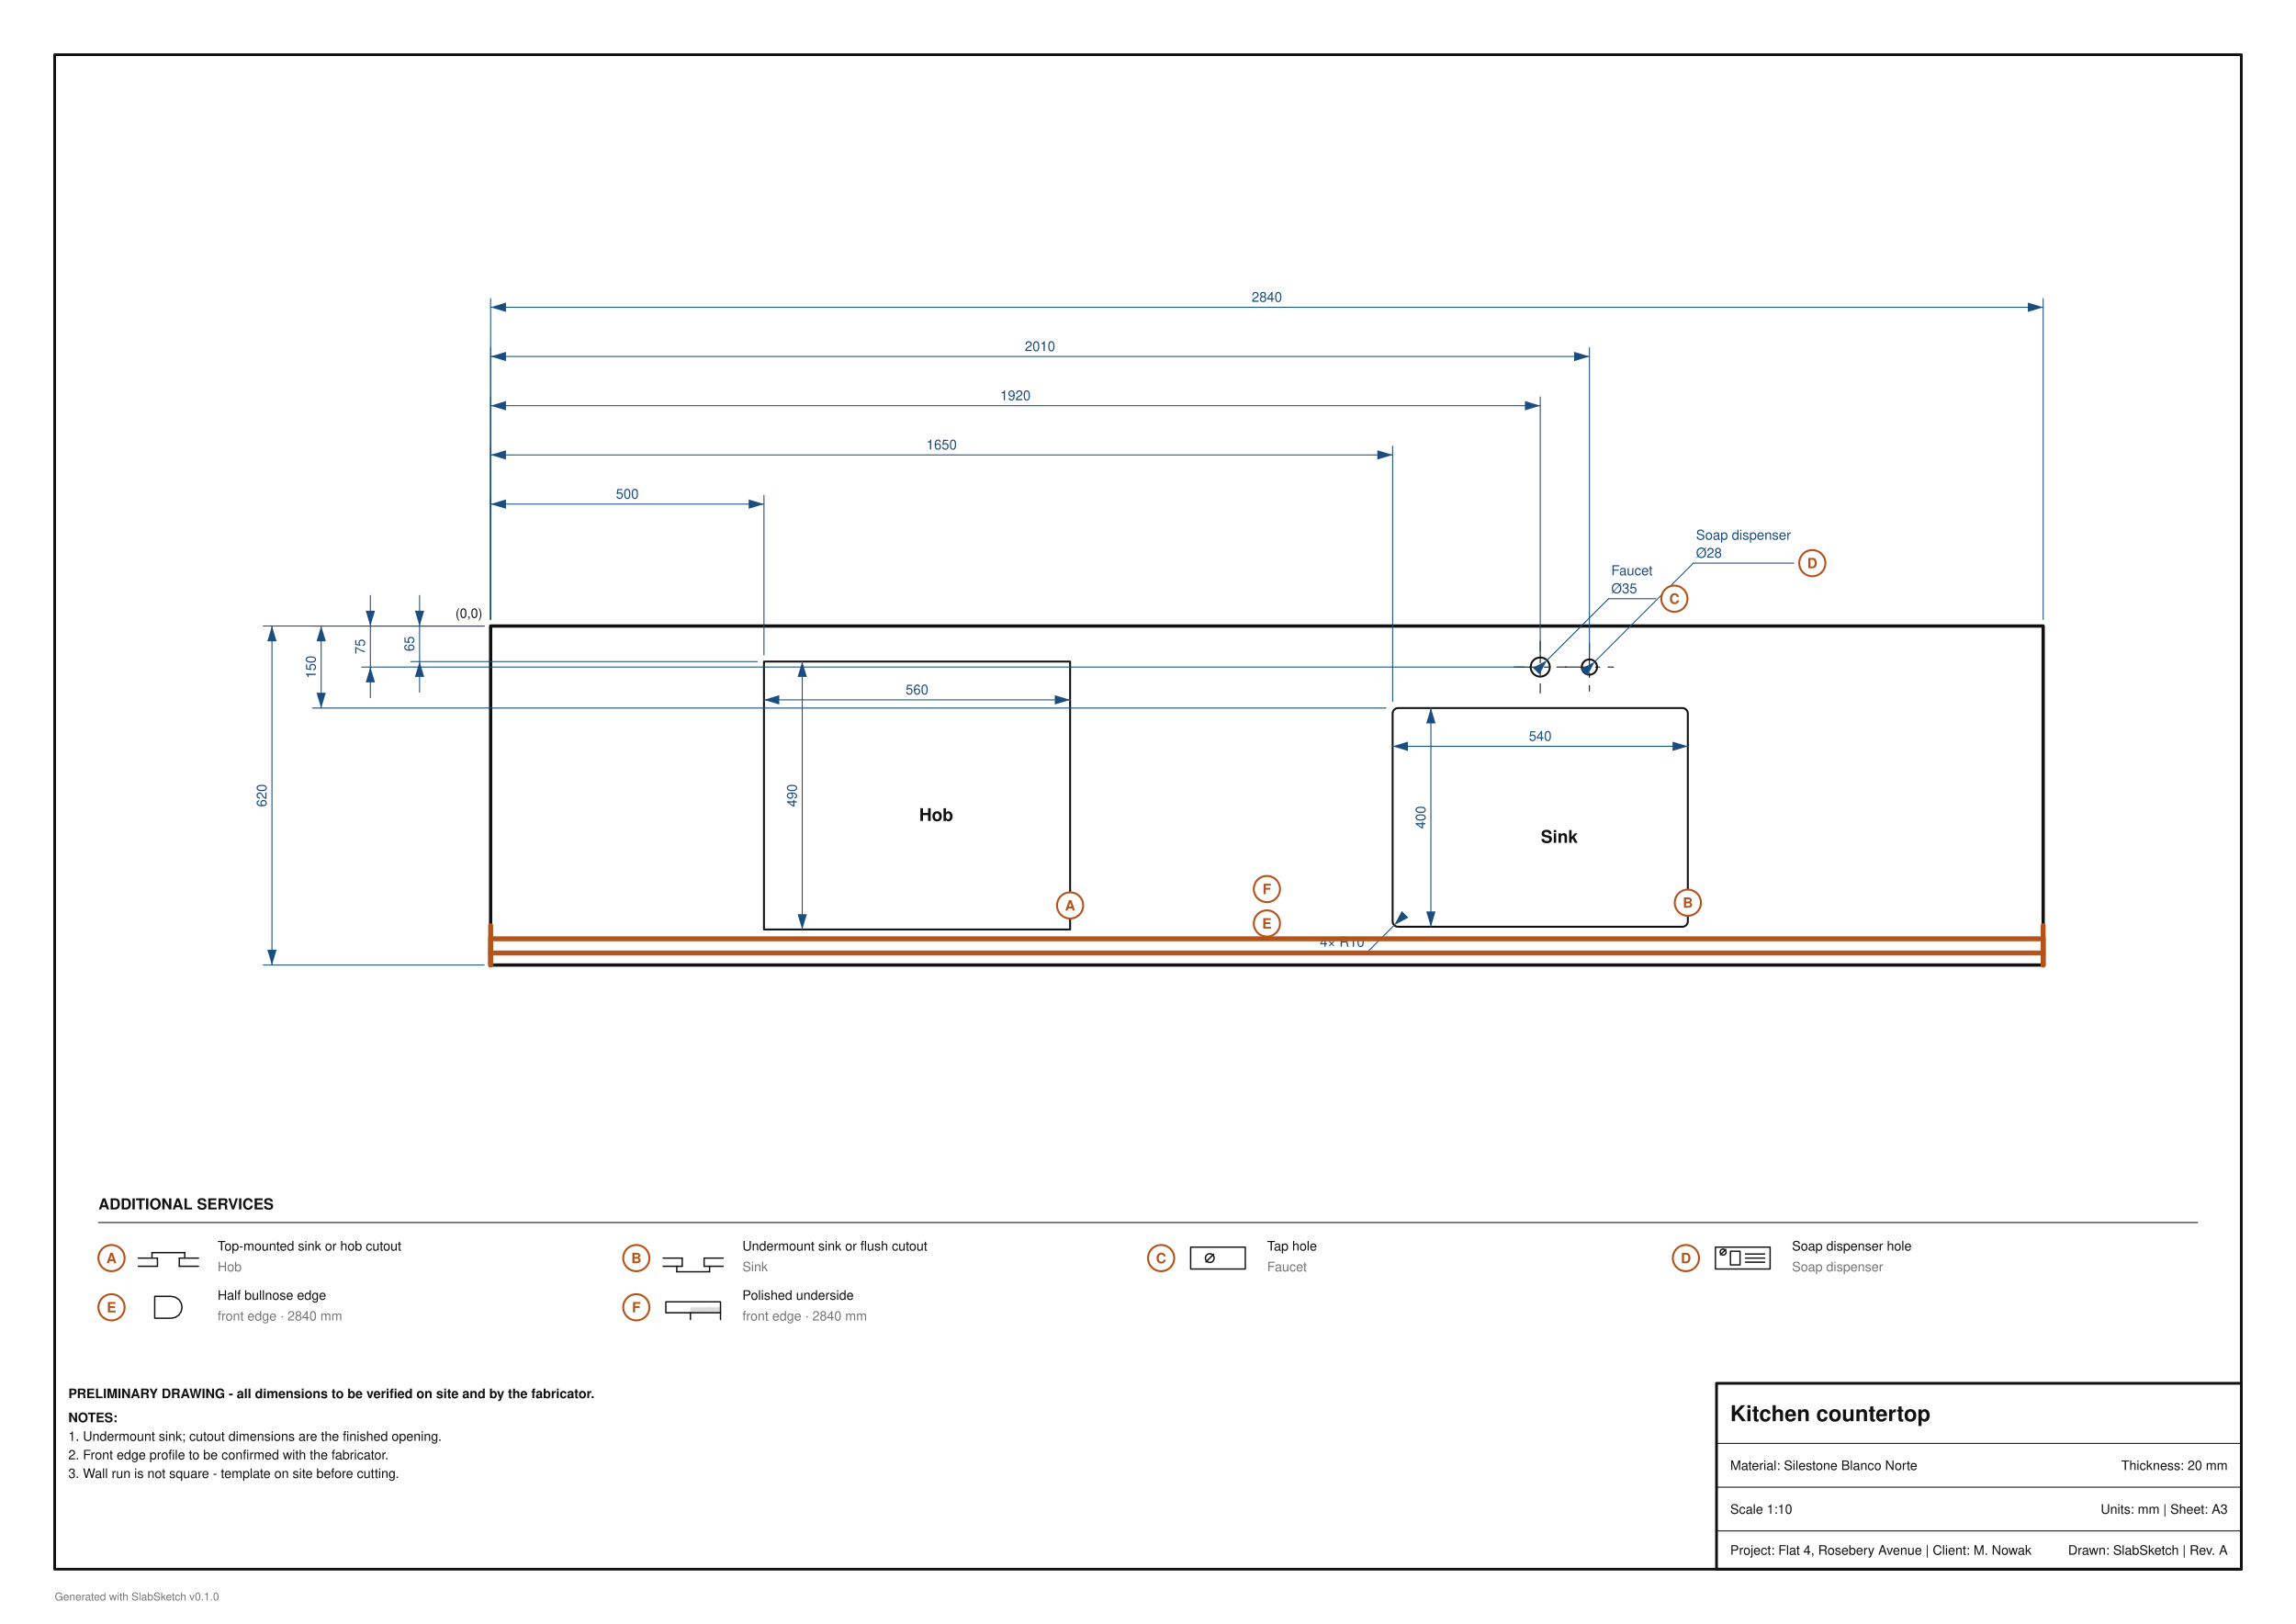
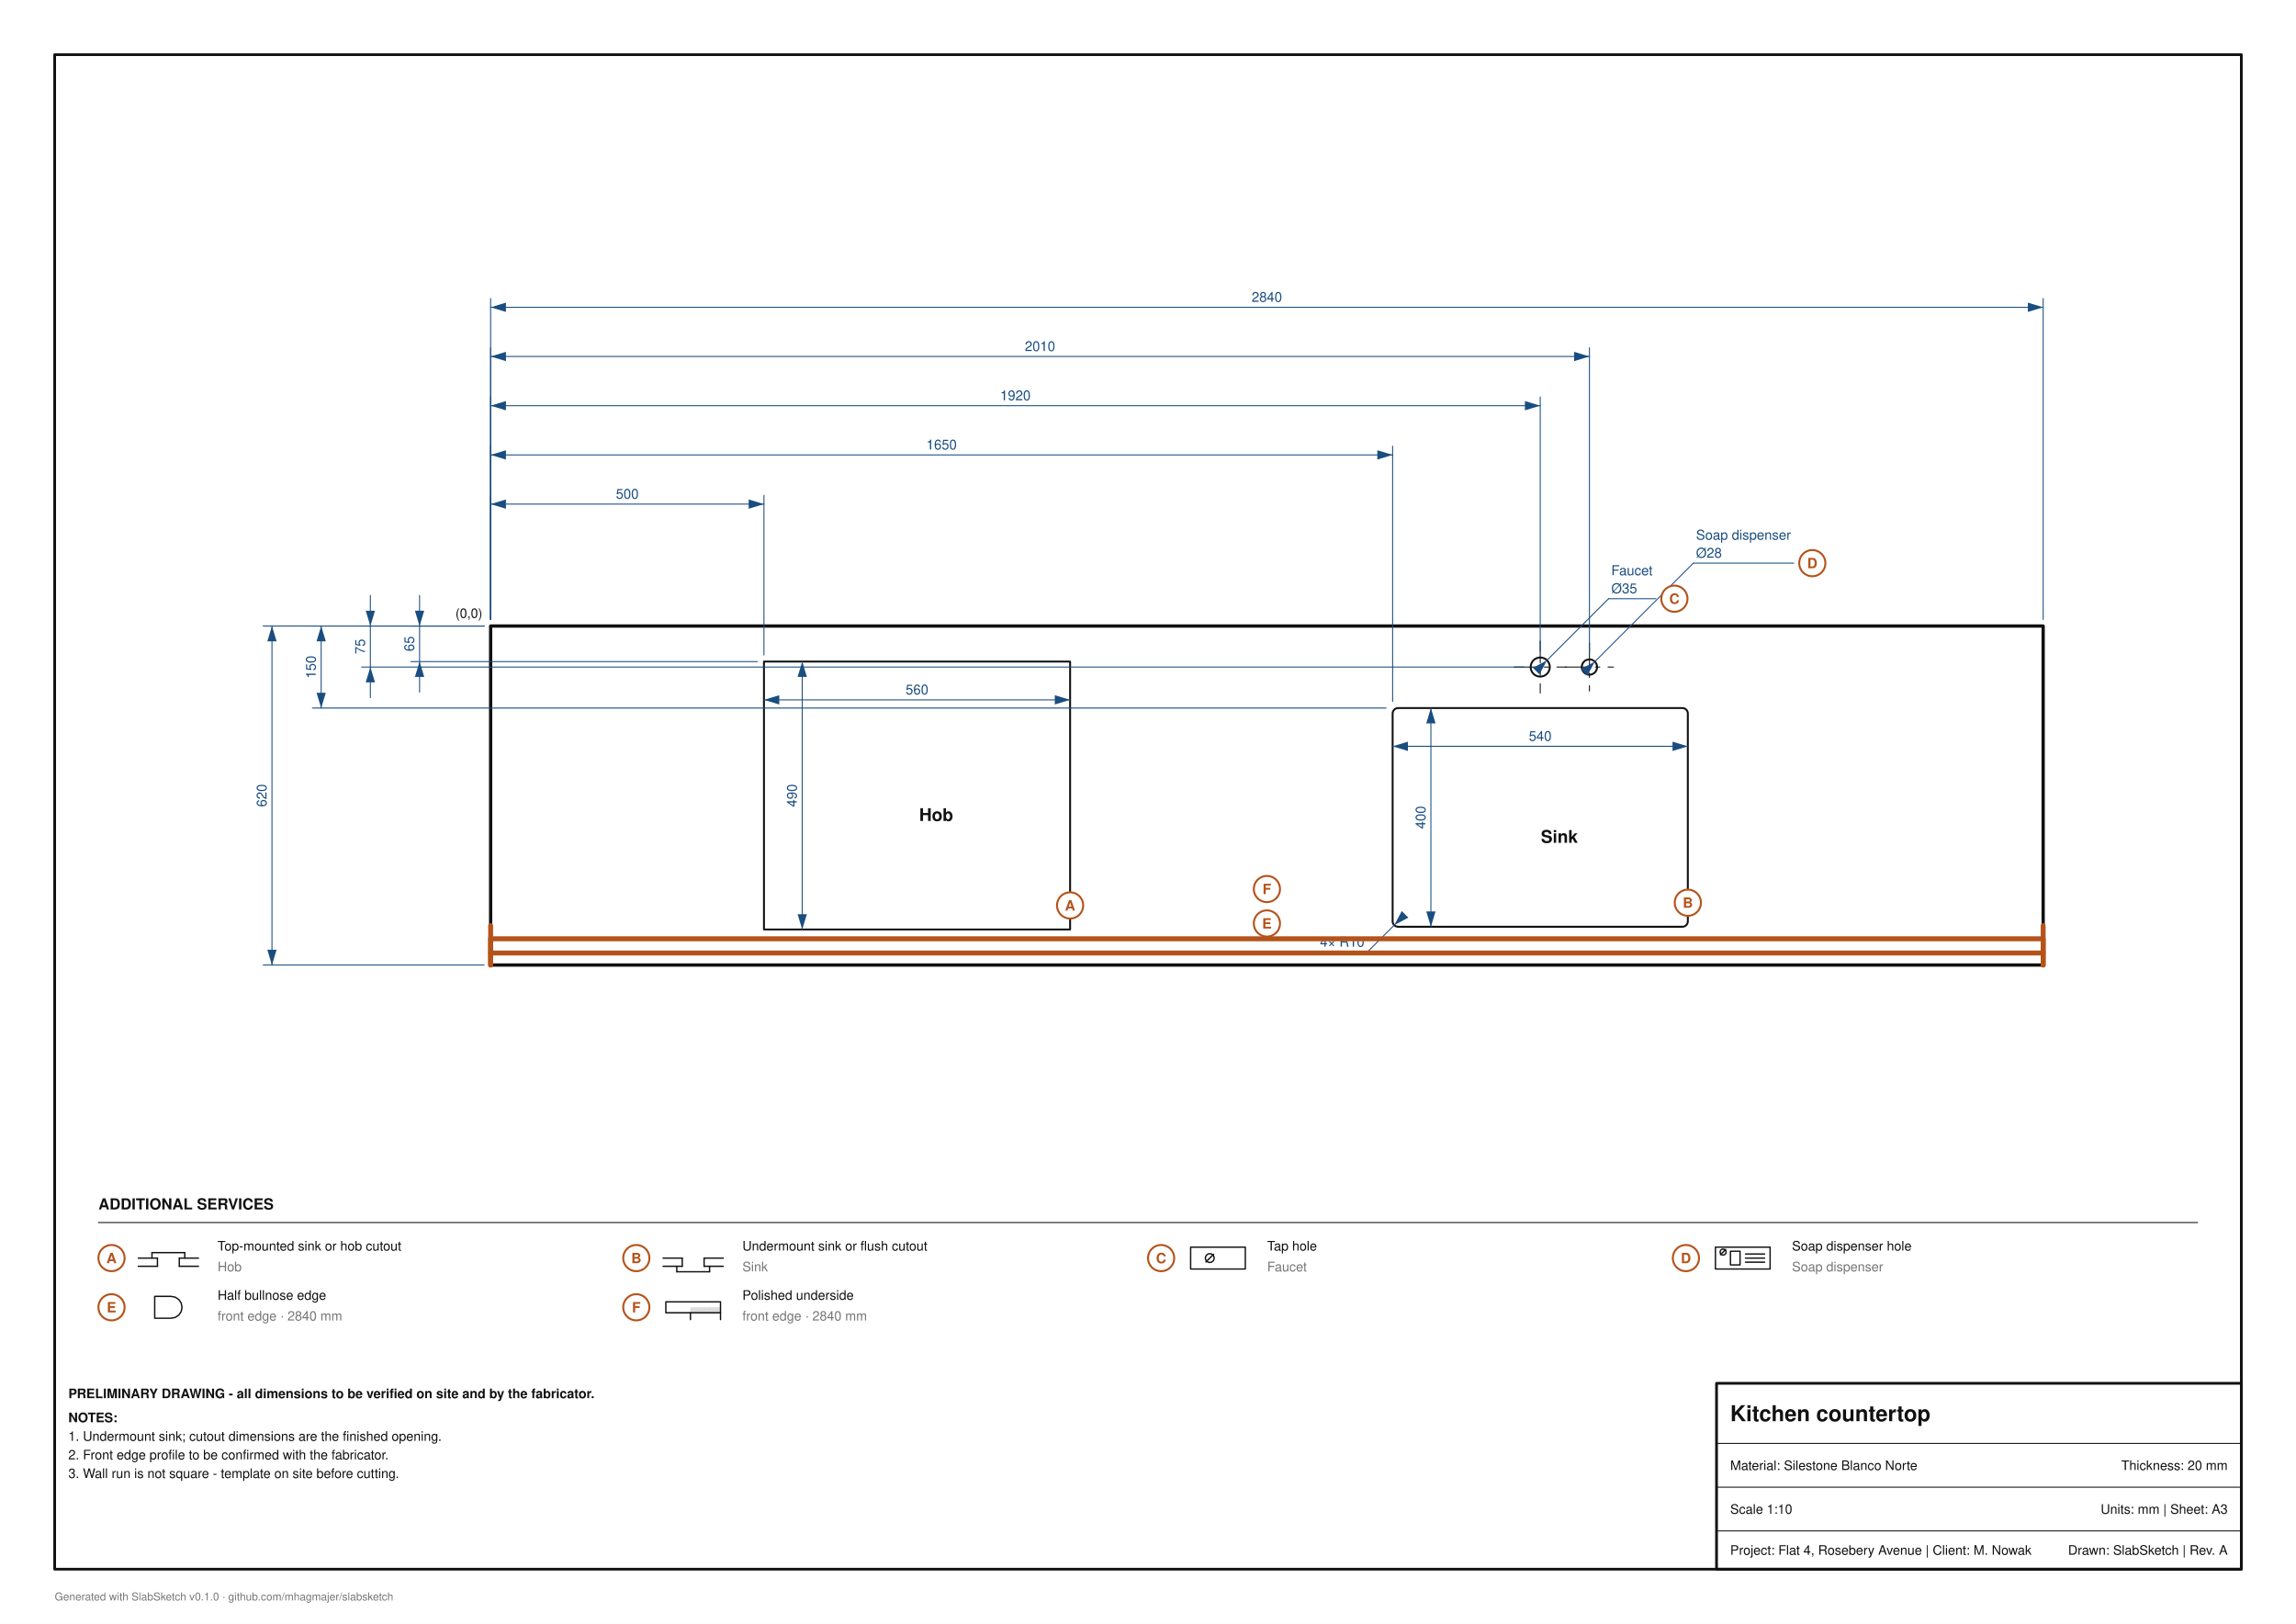
<svg xmlns="http://www.w3.org/2000/svg" version="1.1" width="420mm" height="297mm" viewBox="0 0 420 297">
  <rect x="0" y="0" width="420" height="297" fill="#ffffff" />
  <g fill="none" stroke="none" stroke-linecap="round" stroke-linejoin="round" font-family="Helvetica, Arial, sans-serif" shape-rendering="geometricPrecision">
    <g id="frame">
      <polygon points="10,10 410,10 410,287 10,287" stroke="#111111" stroke-width="0.5" fill="none" />
      <polygon points="314,253 410,253 410,287 314,287" stroke="#111111" stroke-width="0.5" fill="none" />
      <line x1="314" y1="264" x2="410" y2="264" stroke="#111111" stroke-width="0.18" />
      <line x1="314" y1="272" x2="410" y2="272" stroke="#111111" stroke-width="0.18" />
      <line x1="314" y1="280" x2="410" y2="280" stroke="#111111" stroke-width="0.18" />
      <line x1="18" y1="223.6" x2="402" y2="223.6" stroke="#111111" stroke-width="0.18" />
    </g>
    <g id="outline">
      <polygon points="89.75,114.5 373.75,114.5 373.75,176.5 89.75,176.5" stroke="#111111" stroke-width="0.6" fill="none" />
    </g>
    <g id="cutout">
      <polygon points="139.75,121 195.75,121 195.75,170 139.75,170" stroke="#111111" stroke-width="0.35" fill="none" />
      <polygon points="254.75,130.5 254.769,130.305 254.826,130.117 254.919,129.944 255.043,129.793 255.194,129.669 255.367,129.576 255.555,129.519 255.75,129.5 307.75,129.5 307.945,129.519 308.133,129.576 308.306,129.669 308.457,129.793 308.581,129.944 308.674,130.117 308.731,130.305 308.75,130.5 308.75,168.5 308.731,168.695 308.674,168.883 308.581,169.056 308.457,169.207 308.306,169.331 308.133,169.424 307.945,169.481 307.75,169.5 255.75,169.5 255.555,169.481 255.367,169.424 255.194,169.331 255.043,169.207 254.919,169.056 254.826,168.883 254.769,168.695 254.75,168.5" stroke="#111111" stroke-width="0.35" fill="none" />
    </g>
    <g id="hole">
      <circle cx="281.75" cy="122" r="1.75" stroke="#111111" stroke-width="0.35" fill="none" />
      <circle cx="290.75" cy="122" r="1.4" stroke="#111111" stroke-width="0.35" fill="none" />
    </g>
    <g id="centreline">
      <line x1="277" y1="122" x2="286.5" y2="122" stroke="#111111" stroke-width="0.18" stroke-dasharray="4 1.5 0.8 1.5" />
      <line x1="281.75" y1="117.25" x2="281.75" y2="126.75" stroke="#111111" stroke-width="0.18" stroke-dasharray="4 1.5 0.8 1.5" />
      <line x1="286.35" y1="122" x2="295.15" y2="122" stroke="#111111" stroke-width="0.18" stroke-dasharray="4 1.5 0.8 1.5" />
      <line x1="290.75" y1="117.6" x2="290.75" y2="126.4" stroke="#111111" stroke-width="0.18" stroke-dasharray="4 1.5 0.8 1.5" />
    </g>
    <g id="dimension">
      <line x1="255.043" y1="169.207" x2="250.093" y2="174.157" stroke="#1a4d80" stroke-width="0.18" />
      <line x1="250.093" y1="174.157" x2="240.963" y2="174.157" stroke="#1a4d80" stroke-width="0.18" />
      <polygon points="255.043,169.207 257.624,167.828 256.422,166.626" fill="#1a4d80" />
      <text x="249.593" y="173.157" dy="0" font-size="2.5" fill="#1a4d80" text-anchor="end">4× R10</text>
      <line x1="139.75" y1="128" x2="195.75" y2="128" stroke="#1a4d80" stroke-width="0.18" />
      <polygon points="139.75,128 142.55,128.85 142.55,127.15" fill="#1a4d80" />
      <polygon points="195.75,128 192.95,127.15 192.95,128.85" fill="#1a4d80" />
      <text x="167.75" y="127" dy="0" font-size="2.5" fill="#1a4d80" text-anchor="middle">560</text>
      <line x1="254.75" y1="136.5" x2="308.75" y2="136.5" stroke="#1a4d80" stroke-width="0.18" />
      <polygon points="254.75,136.5 257.55,137.35 257.55,135.65" fill="#1a4d80" />
      <polygon points="308.75,136.5 305.95,135.65 305.95,137.35" fill="#1a4d80" />
      <text x="281.75" y="135.5" dy="0" font-size="2.5" fill="#1a4d80" text-anchor="middle">540</text>
      <line x1="89.75" y1="113.3" x2="89.75" y2="90.6" stroke="#1a4d80" stroke-width="0.18" />
      <line x1="139.75" y1="119.8" x2="139.75" y2="90.6" stroke="#1a4d80" stroke-width="0.18" />
      <line x1="89.75" y1="92.2" x2="139.75" y2="92.2" stroke="#1a4d80" stroke-width="0.18" />
      <polygon points="89.75,92.2 92.55,93.05 92.55,91.35" fill="#1a4d80" />
      <polygon points="139.75,92.2 136.95,91.35 136.95,93.05" fill="#1a4d80" />
      <text x="114.75" y="91.2" dy="0" font-size="2.5" fill="#1a4d80" text-anchor="middle">500</text>
      <line x1="89.75" y1="113.3" x2="89.75" y2="81.6" stroke="#1a4d80" stroke-width="0.18" />
      <line x1="254.75" y1="128.3" x2="254.75" y2="81.6" stroke="#1a4d80" stroke-width="0.18" />
      <line x1="89.75" y1="83.2" x2="254.75" y2="83.2" stroke="#1a4d80" stroke-width="0.18" />
      <polygon points="89.75,83.2 92.55,84.05 92.55,82.35" fill="#1a4d80" />
      <polygon points="254.75,83.2 251.95,82.35 251.95,84.05" fill="#1a4d80" />
      <text x="172.25" y="82.2" dy="0" font-size="2.5" fill="#1a4d80" text-anchor="middle">1650</text>
      <line x1="89.75" y1="113.3" x2="89.75" y2="72.6" stroke="#1a4d80" stroke-width="0.18" />
      <line x1="281.75" y1="119.05" x2="281.75" y2="72.6" stroke="#1a4d80" stroke-width="0.18" />
      <line x1="89.75" y1="74.2" x2="281.75" y2="74.2" stroke="#1a4d80" stroke-width="0.18" />
      <polygon points="89.75,74.2 92.55,75.05 92.55,73.35" fill="#1a4d80" />
      <polygon points="281.75,74.2 278.95,73.35 278.95,75.05" fill="#1a4d80" />
      <text x="185.75" y="73.2" dy="0" font-size="2.5" fill="#1a4d80" text-anchor="middle">1920</text>
      <line x1="89.75" y1="113.3" x2="89.75" y2="63.6" stroke="#1a4d80" stroke-width="0.18" />
      <line x1="290.75" y1="119.4" x2="290.75" y2="63.6" stroke="#1a4d80" stroke-width="0.18" />
      <line x1="89.75" y1="65.2" x2="290.75" y2="65.2" stroke="#1a4d80" stroke-width="0.18" />
      <polygon points="89.75,65.2 92.55,66.05 92.55,64.35" fill="#1a4d80" />
      <polygon points="290.75,65.2 287.95,64.35 287.95,66.05" fill="#1a4d80" />
      <text x="190.25" y="64.2" dy="0" font-size="2.5" fill="#1a4d80" text-anchor="middle">2010</text>
      <line x1="89.75" y1="113.3" x2="89.75" y2="54.6" stroke="#1a4d80" stroke-width="0.18" />
      <line x1="373.75" y1="113.3" x2="373.75" y2="54.6" stroke="#1a4d80" stroke-width="0.18" />
      <line x1="89.75" y1="56.2" x2="373.75" y2="56.2" stroke="#1a4d80" stroke-width="0.18" />
      <polygon points="89.75,56.2 92.55,57.05 92.55,55.35" fill="#1a4d80" />
      <polygon points="373.75,56.2 370.95,55.35 370.95,57.05" fill="#1a4d80" />
      <text x="231.75" y="55.2" dy="0" font-size="2.5" fill="#1a4d80" text-anchor="middle">2840</text>
      <line x1="146.75" y1="121" x2="146.75" y2="170" stroke="#1a4d80" stroke-width="0.18" />
      <polygon points="146.75,121 145.9,123.8 147.6,123.8" fill="#1a4d80" />
      <polygon points="146.75,170 147.6,167.2 145.9,167.2" fill="#1a4d80" />
      <text x="145.75" y="145.5" dy="0" font-size="2.5" fill="#1a4d80" text-anchor="middle" transform="rotate(-90 145.75 145.5)">490</text>
      <line x1="261.75" y1="129.5" x2="261.75" y2="169.5" stroke="#1a4d80" stroke-width="0.18" />
      <polygon points="261.75,129.5 260.9,132.3 262.6,132.3" fill="#1a4d80" />
      <polygon points="261.75,169.5 262.6,166.7 260.9,166.7" fill="#1a4d80" />
      <text x="260.75" y="149.5" dy="0" font-size="2.5" fill="#1a4d80" text-anchor="middle" transform="rotate(-90 260.75 149.5)">400</text>
      <line x1="88.55" y1="114.5" x2="75.15" y2="114.5" stroke="#1a4d80" stroke-width="0.18" />
      <line x1="138.55" y1="121" x2="75.15" y2="121" stroke="#1a4d80" stroke-width="0.18" />
      <line x1="76.75" y1="108.9" x2="76.75" y2="126.6" stroke="#1a4d80" stroke-width="0.18" />
      <polygon points="76.75,114.5 77.6,111.7 75.9,111.7" fill="#1a4d80" />
      <polygon points="76.75,121 75.9,123.8 77.6,123.8" fill="#1a4d80" />
      <text x="75.75" y="117.75" dy="0" font-size="2.5" fill="#1a4d80" text-anchor="middle" transform="rotate(-90 75.75 117.75)">65</text>
      <line x1="88.55" y1="114.5" x2="57.15" y2="114.5" stroke="#1a4d80" stroke-width="0.18" />
      <line x1="253.55" y1="129.5" x2="57.15" y2="129.5" stroke="#1a4d80" stroke-width="0.18" />
      <line x1="58.75" y1="114.5" x2="58.75" y2="129.5" stroke="#1a4d80" stroke-width="0.18" />
      <polygon points="58.75,114.5 57.9,117.3 59.6,117.3" fill="#1a4d80" />
      <polygon points="58.75,129.5 59.6,126.7 57.9,126.7" fill="#1a4d80" />
      <text x="57.75" y="122" dy="0" font-size="2.5" fill="#1a4d80" text-anchor="middle" transform="rotate(-90 57.75 122)">150</text>
      <line x1="88.55" y1="114.5" x2="66.15" y2="114.5" stroke="#1a4d80" stroke-width="0.18" />
      <line x1="278.8" y1="122" x2="66.15" y2="122" stroke="#1a4d80" stroke-width="0.18" />
      <line x1="67.75" y1="108.9" x2="67.75" y2="127.6" stroke="#1a4d80" stroke-width="0.18" />
      <polygon points="67.75,114.5 68.6,111.7 66.9,111.7" fill="#1a4d80" />
      <polygon points="67.75,122 66.9,124.8 68.6,124.8" fill="#1a4d80" />
      <text x="66.75" y="118.25" dy="0" font-size="2.5" fill="#1a4d80" text-anchor="middle" transform="rotate(-90 66.75 118.25)">75</text>
      <line x1="88.55" y1="114.5" x2="48.15" y2="114.5" stroke="#1a4d80" stroke-width="0.18" />
      <line x1="88.55" y1="176.5" x2="48.15" y2="176.5" stroke="#1a4d80" stroke-width="0.18" />
      <line x1="49.75" y1="114.5" x2="49.75" y2="176.5" stroke="#1a4d80" stroke-width="0.18" />
      <polygon points="49.75,114.5 48.9,117.3 50.6,117.3" fill="#1a4d80" />
      <polygon points="49.75,176.5 50.6,173.7 48.9,173.7" fill="#1a4d80" />
      <text x="48.75" y="145.5" dy="0" font-size="2.5" fill="#1a4d80" text-anchor="middle" transform="rotate(-90 48.75 145.5)">620</text>
      <line x1="282.987" y1="120.763" x2="294.25" y2="109.5" stroke="#1a4d80" stroke-width="0.18" />
      <line x1="294.25" y1="109.5" x2="302.893" y2="109.5" stroke="#1a4d80" stroke-width="0.18" />
      <polygon points="282.987,120.763 280.406,122.141 281.609,123.344" fill="#1a4d80" />
      <text x="294.75" y="105.2" dy="0" font-size="2.5" fill="#1a4d80">Faucet</text>
      <text x="294.75" y="108.5" dy="0" font-size="2.5" fill="#1a4d80">Ø35</text>
      <line x1="291.74" y1="121.01" x2="309.75" y2="103" stroke="#1a4d80" stroke-width="0.18" />
      <line x1="309.75" y1="103" x2="328.12" y2="103" stroke="#1a4d80" stroke-width="0.18" />
      <polygon points="291.74,121.01 289.159,122.389 290.361,123.591" fill="#1a4d80" />
      <text x="310.25" y="98.7" dy="0" font-size="2.5" fill="#1a4d80">Soap dispenser</text>
      <text x="310.25" y="102" dy="0" font-size="2.5" fill="#1a4d80">Ø28</text>
    </g>
    <g id="service">
      <circle cx="195.75" cy="165.6" r="2.4" stroke="#b4531a" stroke-width="0.36" fill="#ffffff" />
      <text x="195.75" y="165.6" dy="0.931" font-size="2.6" fill="#b4531a" text-anchor="middle" font-weight="bold">A</text>
      <circle cx="308.75" cy="165.1" r="2.4" stroke="#b4531a" stroke-width="0.36" fill="#ffffff" />
      <text x="308.75" y="165.1" dy="0.931" font-size="2.6" fill="#b4531a" text-anchor="middle" font-weight="bold">B</text>
      <circle cx="306.293" cy="109.5" r="2.4" stroke="#b4531a" stroke-width="0.36" fill="#ffffff" />
      <text x="306.293" y="109.5" dy="0.931" font-size="2.6" fill="#b4531a" text-anchor="middle" font-weight="bold">C</text>
      <circle cx="331.52" cy="103" r="2.4" stroke="#b4531a" stroke-width="0.36" fill="#ffffff" />
      <text x="331.52" y="103" dy="0.931" font-size="2.6" fill="#b4531a" text-anchor="middle" font-weight="bold">D</text>
      <line x1="89.75" y1="174.3" x2="373.75" y2="174.3" stroke="#b4531a" stroke-width="0.9" />
      <line x1="89.75" y1="176.5" x2="89.75" y2="171.9" stroke="#b4531a" stroke-width="0.9" />
      <line x1="373.75" y1="176.5" x2="373.75" y2="171.9" stroke="#b4531a" stroke-width="0.9" />
      <circle cx="231.75" cy="168.9" r="2.4" stroke="#b4531a" stroke-width="0.36" fill="#ffffff" />
      <text x="231.75" y="168.9" dy="0.931" font-size="2.6" fill="#b4531a" text-anchor="middle" font-weight="bold">E</text>
      <line x1="89.75" y1="171.7" x2="373.75" y2="171.7" stroke="#b4531a" stroke-width="0.9" />
      <line x1="89.75" y1="176.5" x2="89.75" y2="169.3" stroke="#b4531a" stroke-width="0.9" />
      <line x1="373.75" y1="176.5" x2="373.75" y2="169.3" stroke="#b4531a" stroke-width="0.9" />
      <circle cx="231.75" cy="162.6" r="2.4" stroke="#b4531a" stroke-width="0.36" fill="#ffffff" />
      <text x="231.75" y="162.6" dy="0.931" font-size="2.6" fill="#b4531a" text-anchor="middle" font-weight="bold">F</text>
      <circle cx="20.4" cy="230.1" r="2.4" stroke="#b4531a" stroke-width="0.36" fill="#ffffff" />
      <text x="20.4" y="230.1" dy="0.931" font-size="2.6" fill="#b4531a" text-anchor="middle" font-weight="bold">A</text>
      <polyline points="25.3,230.1 28.8,230.1" stroke="#111111" stroke-width="0.25" fill="none" />
      <polyline points="25.3,231.6 28.8,231.6" stroke="#111111" stroke-width="0.25" fill="none" />
      <polyline points="28.8,230.1 28.8,231.6" stroke="#111111" stroke-width="0.25" fill="none" />
      <polyline points="32.8,230.1 36.3,230.1" stroke="#111111" stroke-width="0.25" fill="none" />
      <polyline points="32.8,231.6 36.3,231.6" stroke="#111111" stroke-width="0.25" fill="none" />
      <polyline points="32.8,230.1 32.8,231.6" stroke="#111111" stroke-width="0.25" fill="none" />
      <polyline points="27.8,229.1 33.8,229.1" stroke="#111111" stroke-width="0.25" fill="none" />
      <polyline points="27.8,229.1 27.8,230.1" stroke="#111111" stroke-width="0.25" fill="none" />
      <polyline points="33.8,229.1 33.8,230.1" stroke="#111111" stroke-width="0.25" fill="none" />
      <circle cx="116.4" cy="230.1" r="2.4" stroke="#b4531a" stroke-width="0.36" fill="#ffffff" />
      <text x="116.4" y="230.1" dy="0.931" font-size="2.6" fill="#b4531a" text-anchor="middle" font-weight="bold">B</text>
      <polyline points="121.3,230.1 124.8,230.1" stroke="#111111" stroke-width="0.25" fill="none" />
      <polyline points="121.3,231.6 124.8,231.6" stroke="#111111" stroke-width="0.25" fill="none" />
      <polyline points="124.8,230.1 124.8,231.6" stroke="#111111" stroke-width="0.25" fill="none" />
      <polyline points="128.8,230.1 132.3,230.1" stroke="#111111" stroke-width="0.25" fill="none" />
      <polyline points="128.8,231.6 132.3,231.6" stroke="#111111" stroke-width="0.25" fill="none" />
      <polyline points="128.8,230.1 128.8,231.6" stroke="#111111" stroke-width="0.25" fill="none" />
      <polyline points="123.8,232.6 129.8,232.6" stroke="#111111" stroke-width="0.25" fill="none" />
      <polyline points="123.8,231.6 123.8,232.6" stroke="#111111" stroke-width="0.25" fill="none" />
      <polyline points="129.8,231.6 129.8,232.6" stroke="#111111" stroke-width="0.25" fill="none" />
      <circle cx="212.4" cy="230.1" r="2.4" stroke="#b4531a" stroke-width="0.36" fill="#ffffff" />
      <text x="212.4" y="230.1" dy="0.931" font-size="2.6" fill="#b4531a" text-anchor="middle" font-weight="bold">C</text>
      <polygon points="217.8,228.1 227.8,228.1 227.8,232.1 217.8,232.1" stroke="#111111" stroke-width="0.25" fill="none" />
      <circle cx="221.3" cy="230.1" r="0.8" stroke="#111111" stroke-width="0.25" fill="none" />
      <polyline points="220.6,230.8 222,229.4" stroke="#111111" stroke-width="0.25" fill="none" />
      <circle cx="308.4" cy="230.1" r="2.4" stroke="#b4531a" stroke-width="0.36" fill="#ffffff" />
      <text x="308.4" y="230.1" dy="0.931" font-size="2.6" fill="#b4531a" text-anchor="middle" font-weight="bold">D</text>
      <polygon points="313.8,228.1 323.8,228.1 323.8,232.1 313.8,232.1" stroke="#111111" stroke-width="0.25" fill="none" />
      <circle cx="315.2" cy="229" r="0.55" stroke="#111111" stroke-width="0.25" fill="none" />
      <polyline points="314.719,229.481 315.681,228.519" stroke="#111111" stroke-width="0.25" fill="none" />
      <polygon points="316.55,228.85 318.3,228.85 318.3,231.35 316.55,231.35" stroke="#111111" stroke-width="0.25" fill="none" />
      <polyline points="319.3,229.35 322.8,229.35" stroke="#111111" stroke-width="0.25" fill="none" />
      <polyline points="319.3,230.1 322.8,230.1" stroke="#111111" stroke-width="0.25" fill="none" />
      <polyline points="319.3,230.85 322.8,230.85" stroke="#111111" stroke-width="0.25" fill="none" />
      <circle cx="20.4" cy="239.1" r="2.4" stroke="#b4531a" stroke-width="0.36" fill="#ffffff" />
      <text x="20.4" y="239.1" dy="0.931" font-size="2.6" fill="#b4531a" text-anchor="middle" font-weight="bold">E</text>
      <polygon points="28.3,237.1 31.3,237.1 31.3,237.1 32.065,237.252 32.714,237.686 33.148,238.335 33.3,239.1 33.148,239.865 32.714,240.514 32.065,240.948 31.3,241.1 28.3,241.1" stroke="#111111" stroke-width="0.25" fill="none" />
      <circle cx="116.4" cy="239.1" r="2.4" stroke="#b4531a" stroke-width="0.36" fill="#ffffff" />
      <text x="116.4" y="239.1" dy="0.931" font-size="2.6" fill="#b4531a" text-anchor="middle" font-weight="bold">F</text>
      <polygon points="126.3,239.1 131.8,239.1 131.8,240.1 126.3,240.1" fill="#dcdcdc" />
      <polygon points="129.8,238.9 130.094,239.6 129.8,240.3 129.506,239.6" fill="#dcdcdc" />
      <polygon points="121.8,238.1 131.8,238.1 131.8,240.1 121.8,240.1" stroke="#111111" stroke-width="0.25" fill="none" />
      <polyline points="126.3,240.1 126.3,241.35" stroke="#111111" stroke-width="0.25" fill="none" />
      <polyline points="131.8,240.1 131.8,241.35" stroke="#111111" stroke-width="0.25" fill="none" />
    </g>
    <g id="annotation">
      <text x="171.25" y="149" dy="1.146" font-size="3.2" fill="#111111" text-anchor="middle" font-weight="bold">Hob</text>
      <text x="285.25" y="153" dy="1.146" font-size="3.2" fill="#111111" text-anchor="middle" font-weight="bold">Sink</text>
      <text x="88.25" y="113" dy="0" font-size="2.4" fill="#111111" text-anchor="end">(0,0)</text>
    </g>
    <g id="title">
      <text x="316.5" y="258.5" dy="1.432" font-size="4" fill="#111111" font-weight="bold">Kitchen countertop</text>
      <text x="407.5" y="268" dy="0.859" font-size="2.4" fill="#111111" text-anchor="end">Thickness: 20 mm</text>
      <text x="316.5" y="268" dy="0.859" font-size="2.4" fill="#111111">Material: Silestone Blanco Norte</text>
      <text x="407.5" y="276" dy="0.859" font-size="2.4" fill="#111111" text-anchor="end">Units: mm | Sheet: A3</text>
      <text x="316.5" y="276" dy="0.859" font-size="2.4" fill="#111111">Scale 1:10</text>
      <text x="407.5" y="283.5" dy="0.859" font-size="2.4" fill="#111111" text-anchor="end">Drawn: SlabSketch | Rev. A</text>
      <text x="316.5" y="283.5" dy="0.859" font-size="2.4" fill="#111111">Project: Flat 4, Rosebery Avenue | Client: M. Nowak</text>
      <text x="12.5" y="254" dy="1.718" font-size="2.4" fill="#111111" font-weight="bold">PRELIMINARY DRAWING - all dimensions to be verified on site and by the fabricator.</text>
      <text x="12.5" y="258.4" dy="1.718" font-size="2.4" fill="#111111" font-weight="bold">NOTES:</text>
      <text x="12.5" y="261.8" dy="1.718" font-size="2.4" fill="#111111">1. Undermount sink; cutout dimensions are the finished opening.</text>
      <text x="12.5" y="265.2" dy="1.718" font-size="2.4" fill="#111111">2. Front edge profile to be confirmed with the fabricator.</text>
      <text x="12.5" y="268.6" dy="1.718" font-size="2.4" fill="#111111">3. Wall run is not square - template on site before cutting.</text>
      <text x="18" y="219.2" dy="2.005" font-size="2.8" fill="#111111" font-weight="bold">ADDITIONAL SERVICES</text>
      <text x="39.8" y="227" dy="1.718" font-size="2.4" fill="#111111">Top-mounted sink or hob cutout</text>
      <text x="39.8" y="230.8" dy="1.718" font-size="2.4" fill="#767676">Hob</text>
      <text x="135.8" y="227" dy="1.718" font-size="2.4" fill="#111111">Undermount sink or flush cutout</text>
      <text x="135.8" y="230.8" dy="1.718" font-size="2.4" fill="#767676">Sink</text>
      <text x="231.8" y="227" dy="1.718" font-size="2.4" fill="#111111">Tap hole</text>
      <text x="231.8" y="230.8" dy="1.718" font-size="2.4" fill="#767676">Faucet</text>
      <text x="327.8" y="227" dy="1.718" font-size="2.4" fill="#111111">Soap dispenser hole</text>
      <text x="327.8" y="230.8" dy="1.718" font-size="2.4" fill="#767676">Soap dispenser</text>
      <text x="39.8" y="236" dy="1.718" font-size="2.4" fill="#111111">Half bullnose edge</text>
      <text x="39.8" y="239.8" dy="1.718" font-size="2.4" fill="#767676">front edge · 2840 mm</text>
      <text x="135.8" y="236" dy="1.718" font-size="2.4" fill="#111111">Polished underside</text>
      <text x="135.8" y="239.8" dy="1.718" font-size="2.4" fill="#767676">front edge · 2840 mm</text>
-       <text x="10" y="292" dy="0.716" font-size="2" fill="#767676">Generated with SlabSketch v0.1.0</text>
+       <text x="10" y="292" dy="0.716" font-size="2" fill="#767676">Generated with SlabSketch v0.1.0 · github.com/mhagmajer/slabsketch</text>
    </g>
  </g>
</svg>
